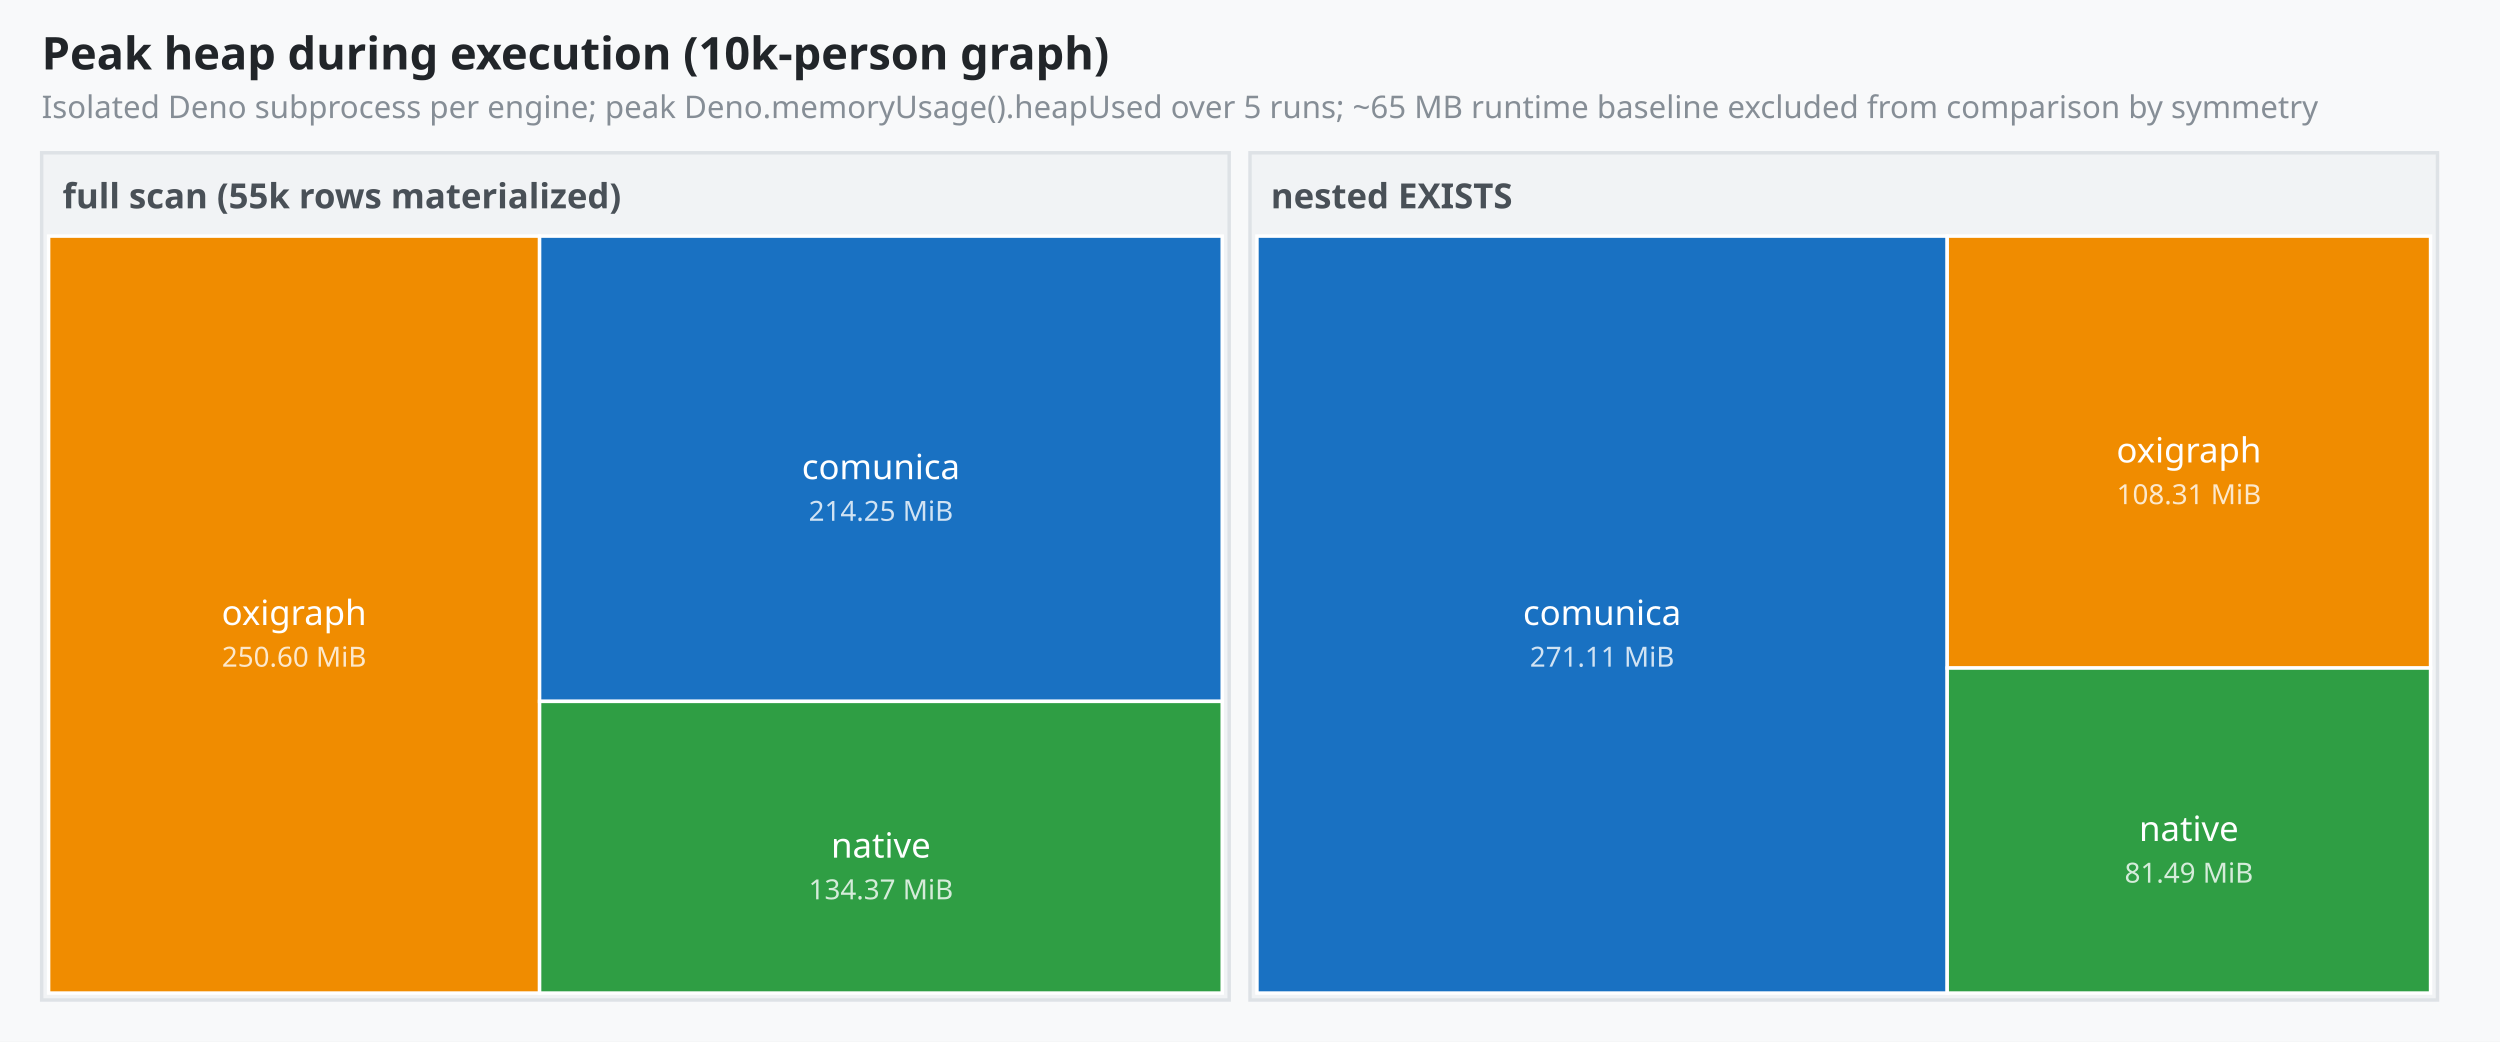
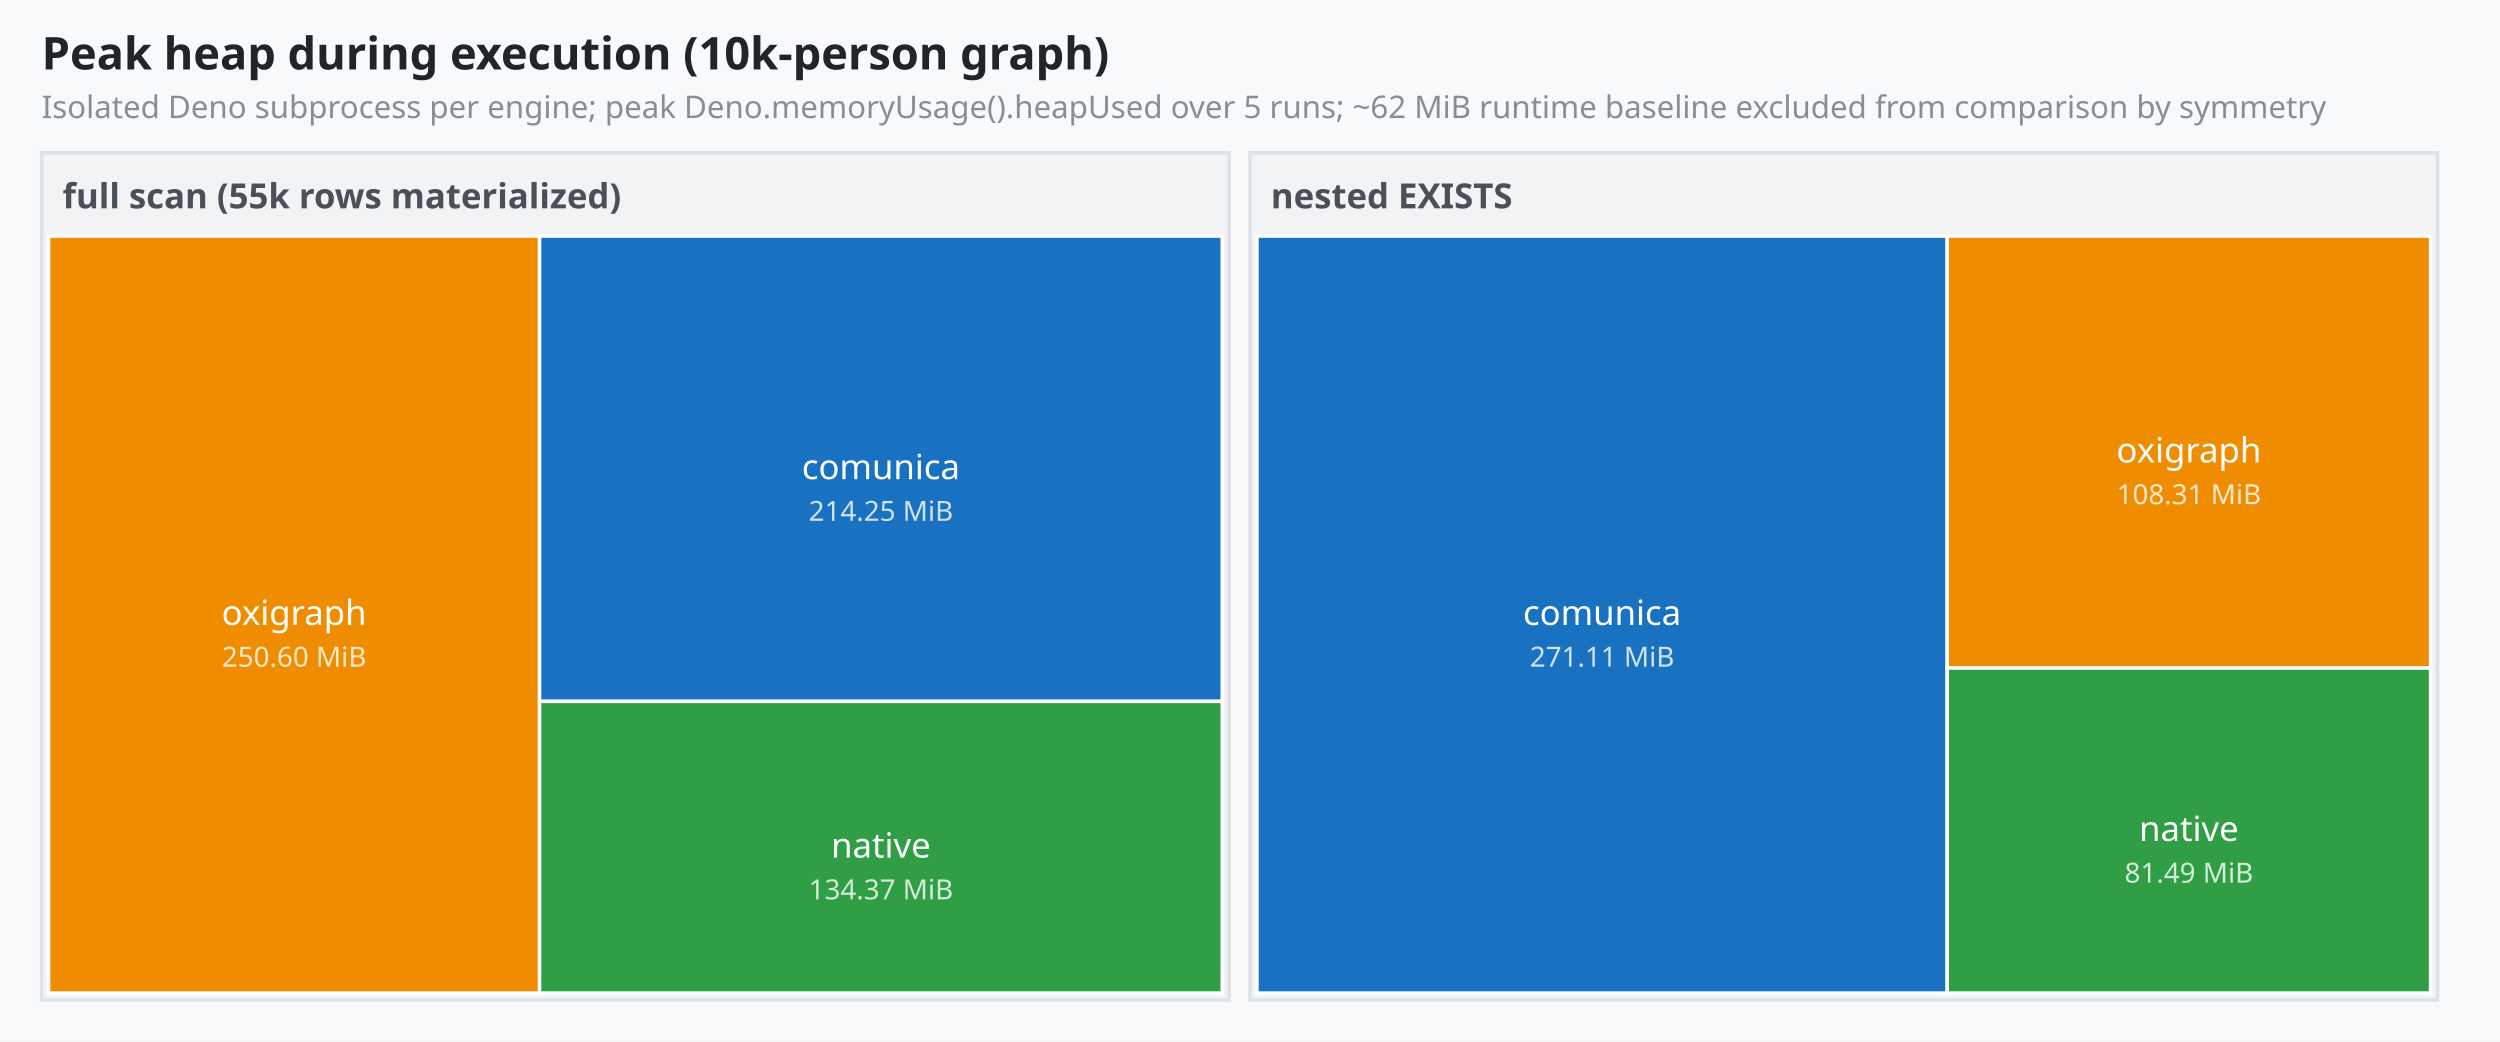
<svg xmlns="http://www.w3.org/2000/svg" viewBox="0 0 720 300" font-family="sans-serif">
  <rect width="720" height="300" fill="#f8f9fa" />
  <text x="12" y="20" font-size="13" font-weight="bold" fill="#212529">Peak heap during execution (10k-person graph)</text>
-   <text x="12" y="34" font-size="9" fill="#868e96">Isolated Deno subprocess per engine; peak Deno.memoryUsage().heapUsed over 5 runs; ~65 MB runtime baseline excluded from comparison by symmetry</text>
+   <text x="12" y="34" font-size="9" fill="#868e96">Isolated Deno subprocess per engine; peak Deno.memoryUsage().heapUsed over 5 runs; ~62 MiB runtime baseline excluded from comparison by symmetry</text>
  <rect x="12.0" y="44.0" width="342.0" height="244.0" fill="#f1f3f5" stroke="#dee2e6" stroke-width="1" />
  <text x="18.0" y="60.0" font-family="sans-serif" font-size="10" font-weight="bold" fill="#495057">full scan (55k rows materialized)</text>
  <rect x="14.0" y="68.0" width="141.4" height="218.0" fill="#f08c00" stroke="#ffffff" stroke-width="1" />
  <text x="84.7" y="180.0" text-anchor="middle" font-family="sans-serif" font-size="10" fill="#fff">oxigraph<tspan x="84.7" dy="12" font-size="8" fill="#ffffffcc">250.60 MiB</tspan>
  </text>
  <rect x="155.4" y="68.0" width="196.6" height="134.0" fill="#1971c2" stroke="#ffffff" stroke-width="1" />
  <text x="253.7" y="138.0" text-anchor="middle" font-family="sans-serif" font-size="10" fill="#fff">comunica<tspan x="253.7" dy="12" font-size="8" fill="#ffffffcc">214.25 MiB</tspan>
  </text>
  <rect x="155.4" y="202.0" width="196.6" height="84.0" fill="#2f9e44" stroke="#ffffff" stroke-width="1" />
  <text x="253.7" y="247.0" text-anchor="middle" font-family="sans-serif" font-size="10" fill="#fff">native<tspan x="253.7" dy="12" font-size="8" fill="#ffffffcc">134.37 MiB</tspan>
  </text>
  <rect x="360.0" y="44.0" width="342.0" height="244.0" fill="#f1f3f5" stroke="#dee2e6" stroke-width="1" />
  <text x="366.0" y="60.0" font-family="sans-serif" font-size="10" font-weight="bold" fill="#495057">nested EXISTS</text>
  <rect x="362.0" y="68.0" width="198.8" height="218.0" fill="#1971c2" stroke="#ffffff" stroke-width="1" />
  <text x="461.4" y="180.0" text-anchor="middle" font-family="sans-serif" font-size="10" fill="#fff">comunica<tspan x="461.4" dy="12" font-size="8" fill="#ffffffcc">271.11 MiB</tspan>
  </text>
  <rect x="560.8" y="68.0" width="139.2" height="124.4" fill="#f08c00" stroke="#ffffff" stroke-width="1" />
  <text x="630.4" y="133.2" text-anchor="middle" font-family="sans-serif" font-size="10" fill="#fff">oxigraph<tspan x="630.4" dy="12" font-size="8" fill="#ffffffcc">108.31 MiB</tspan>
  </text>
  <rect x="560.8" y="192.4" width="139.2" height="93.6" fill="#2f9e44" stroke="#ffffff" stroke-width="1" />
  <text x="630.4" y="242.2" text-anchor="middle" font-family="sans-serif" font-size="10" fill="#fff">native<tspan x="630.4" dy="12" font-size="8" fill="#ffffffcc">81.49 MiB</tspan>
  </text>
</svg>
